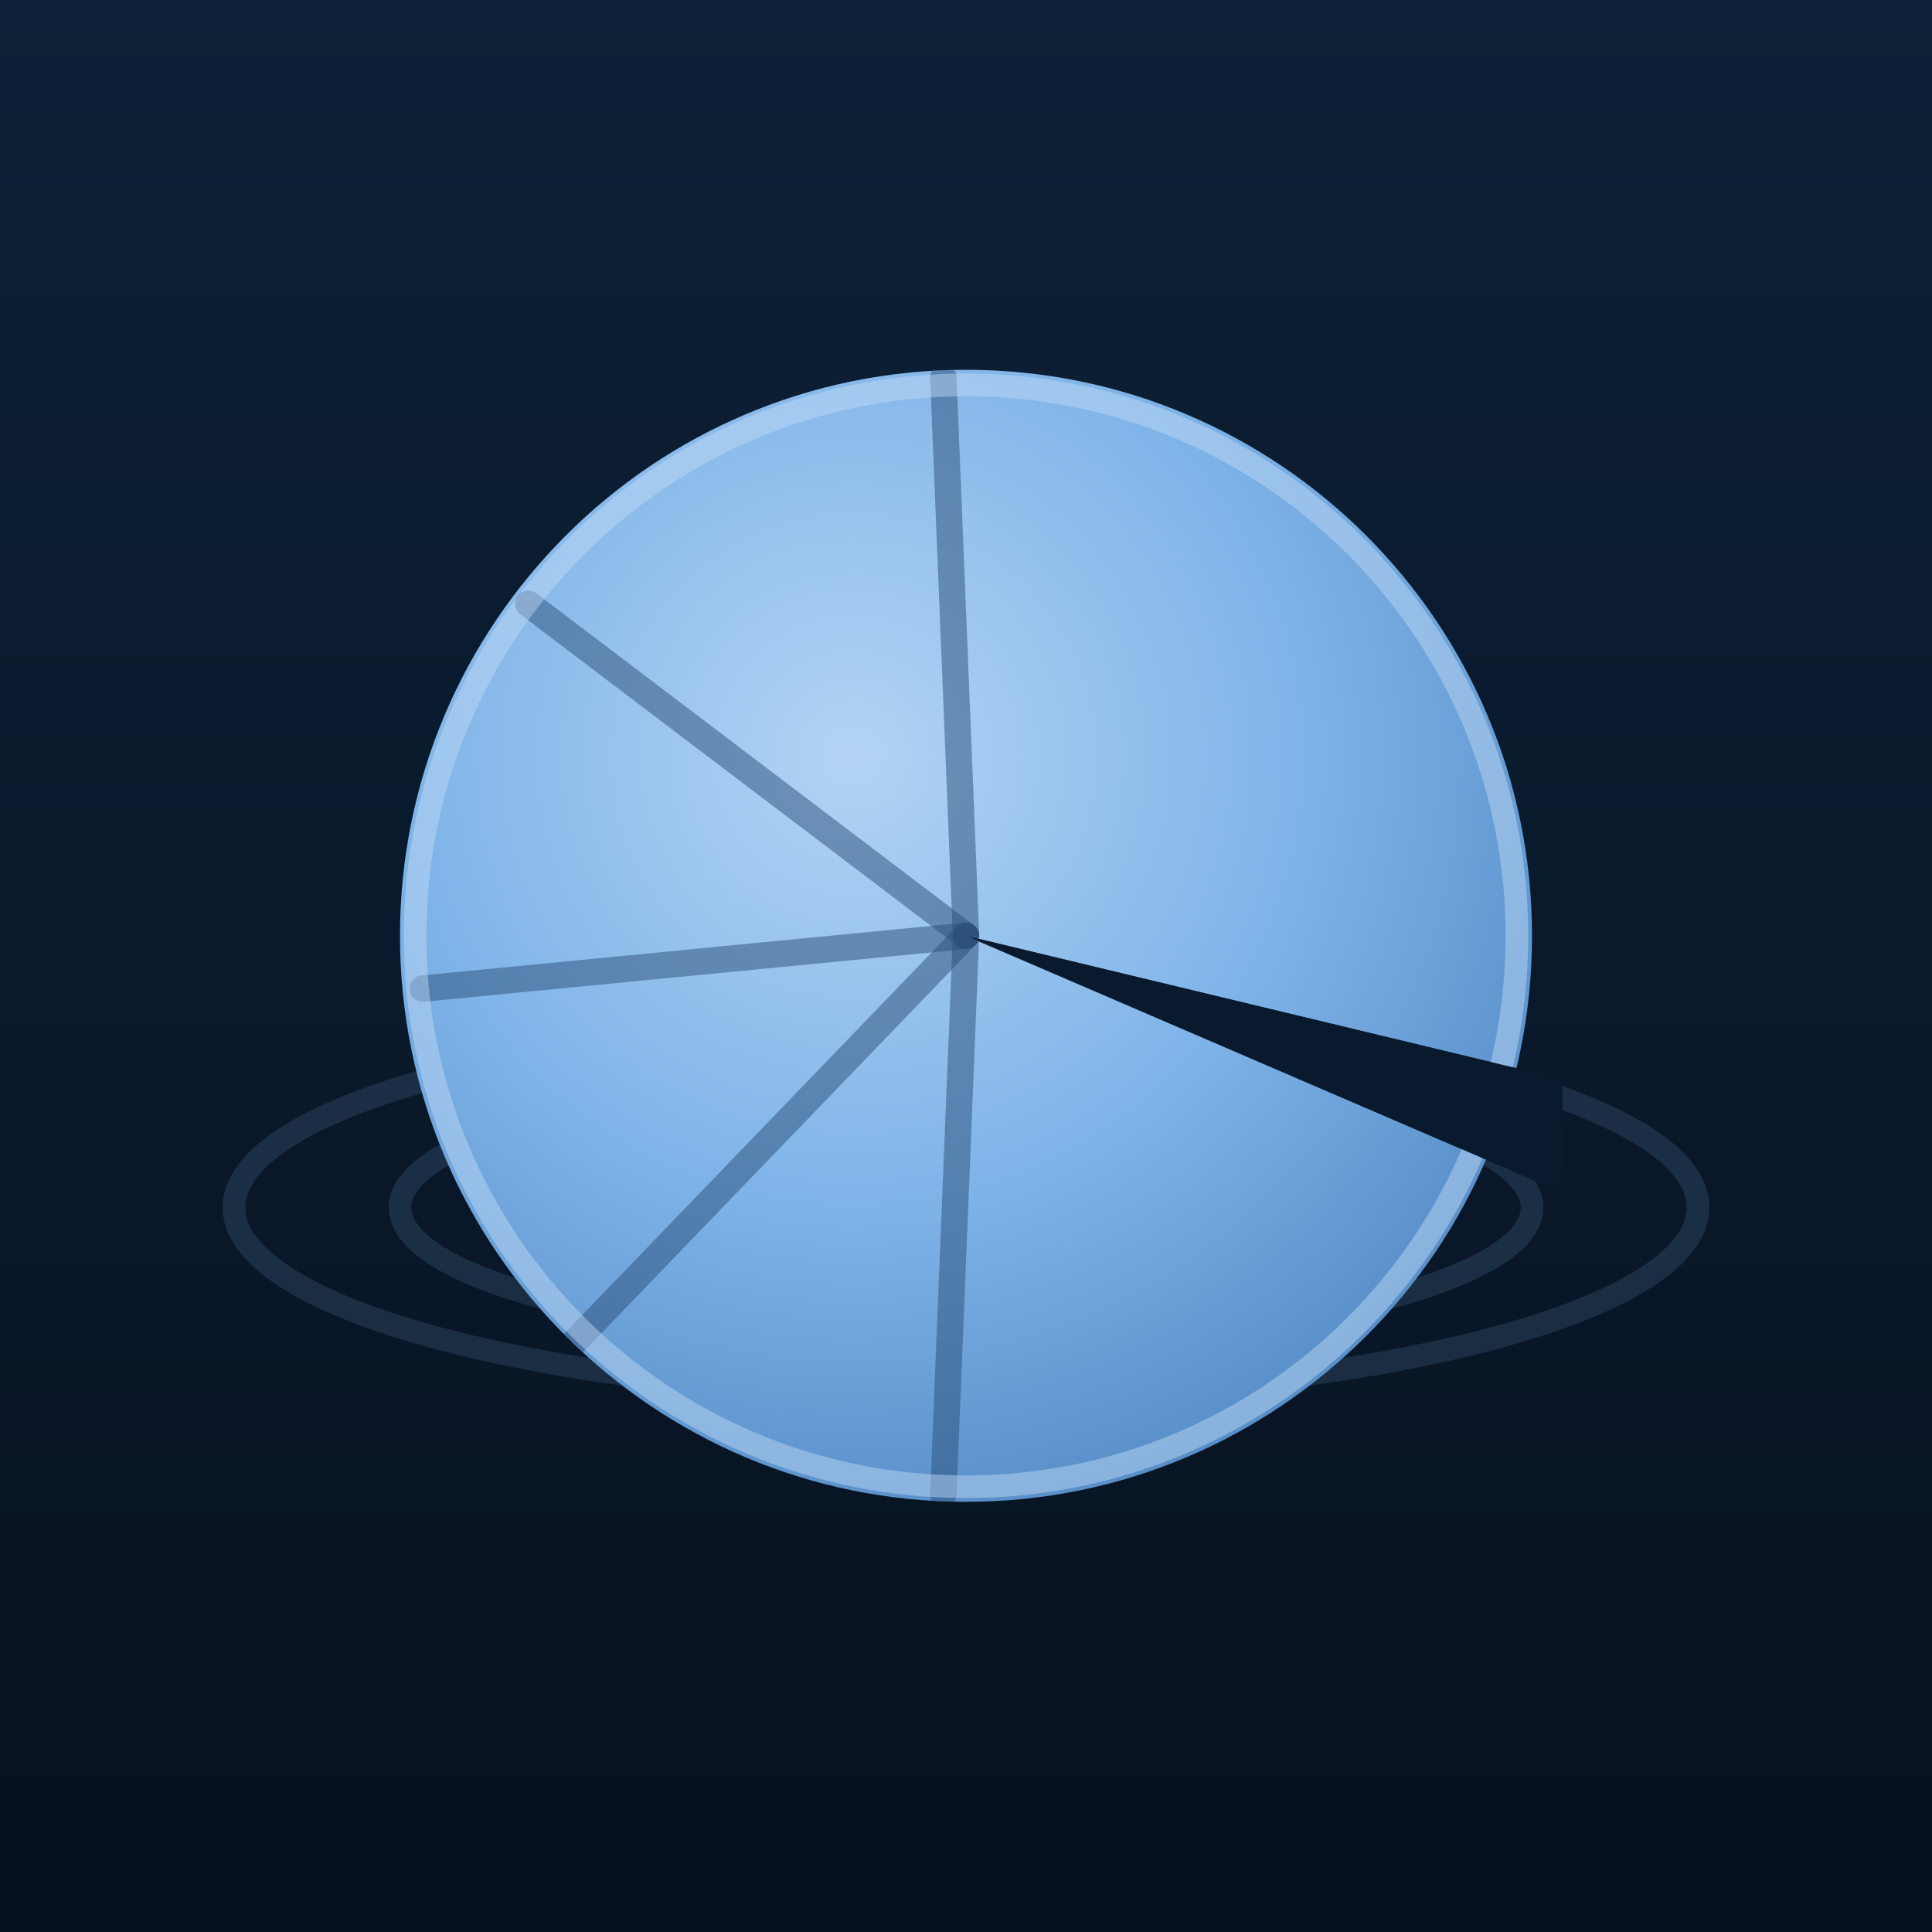
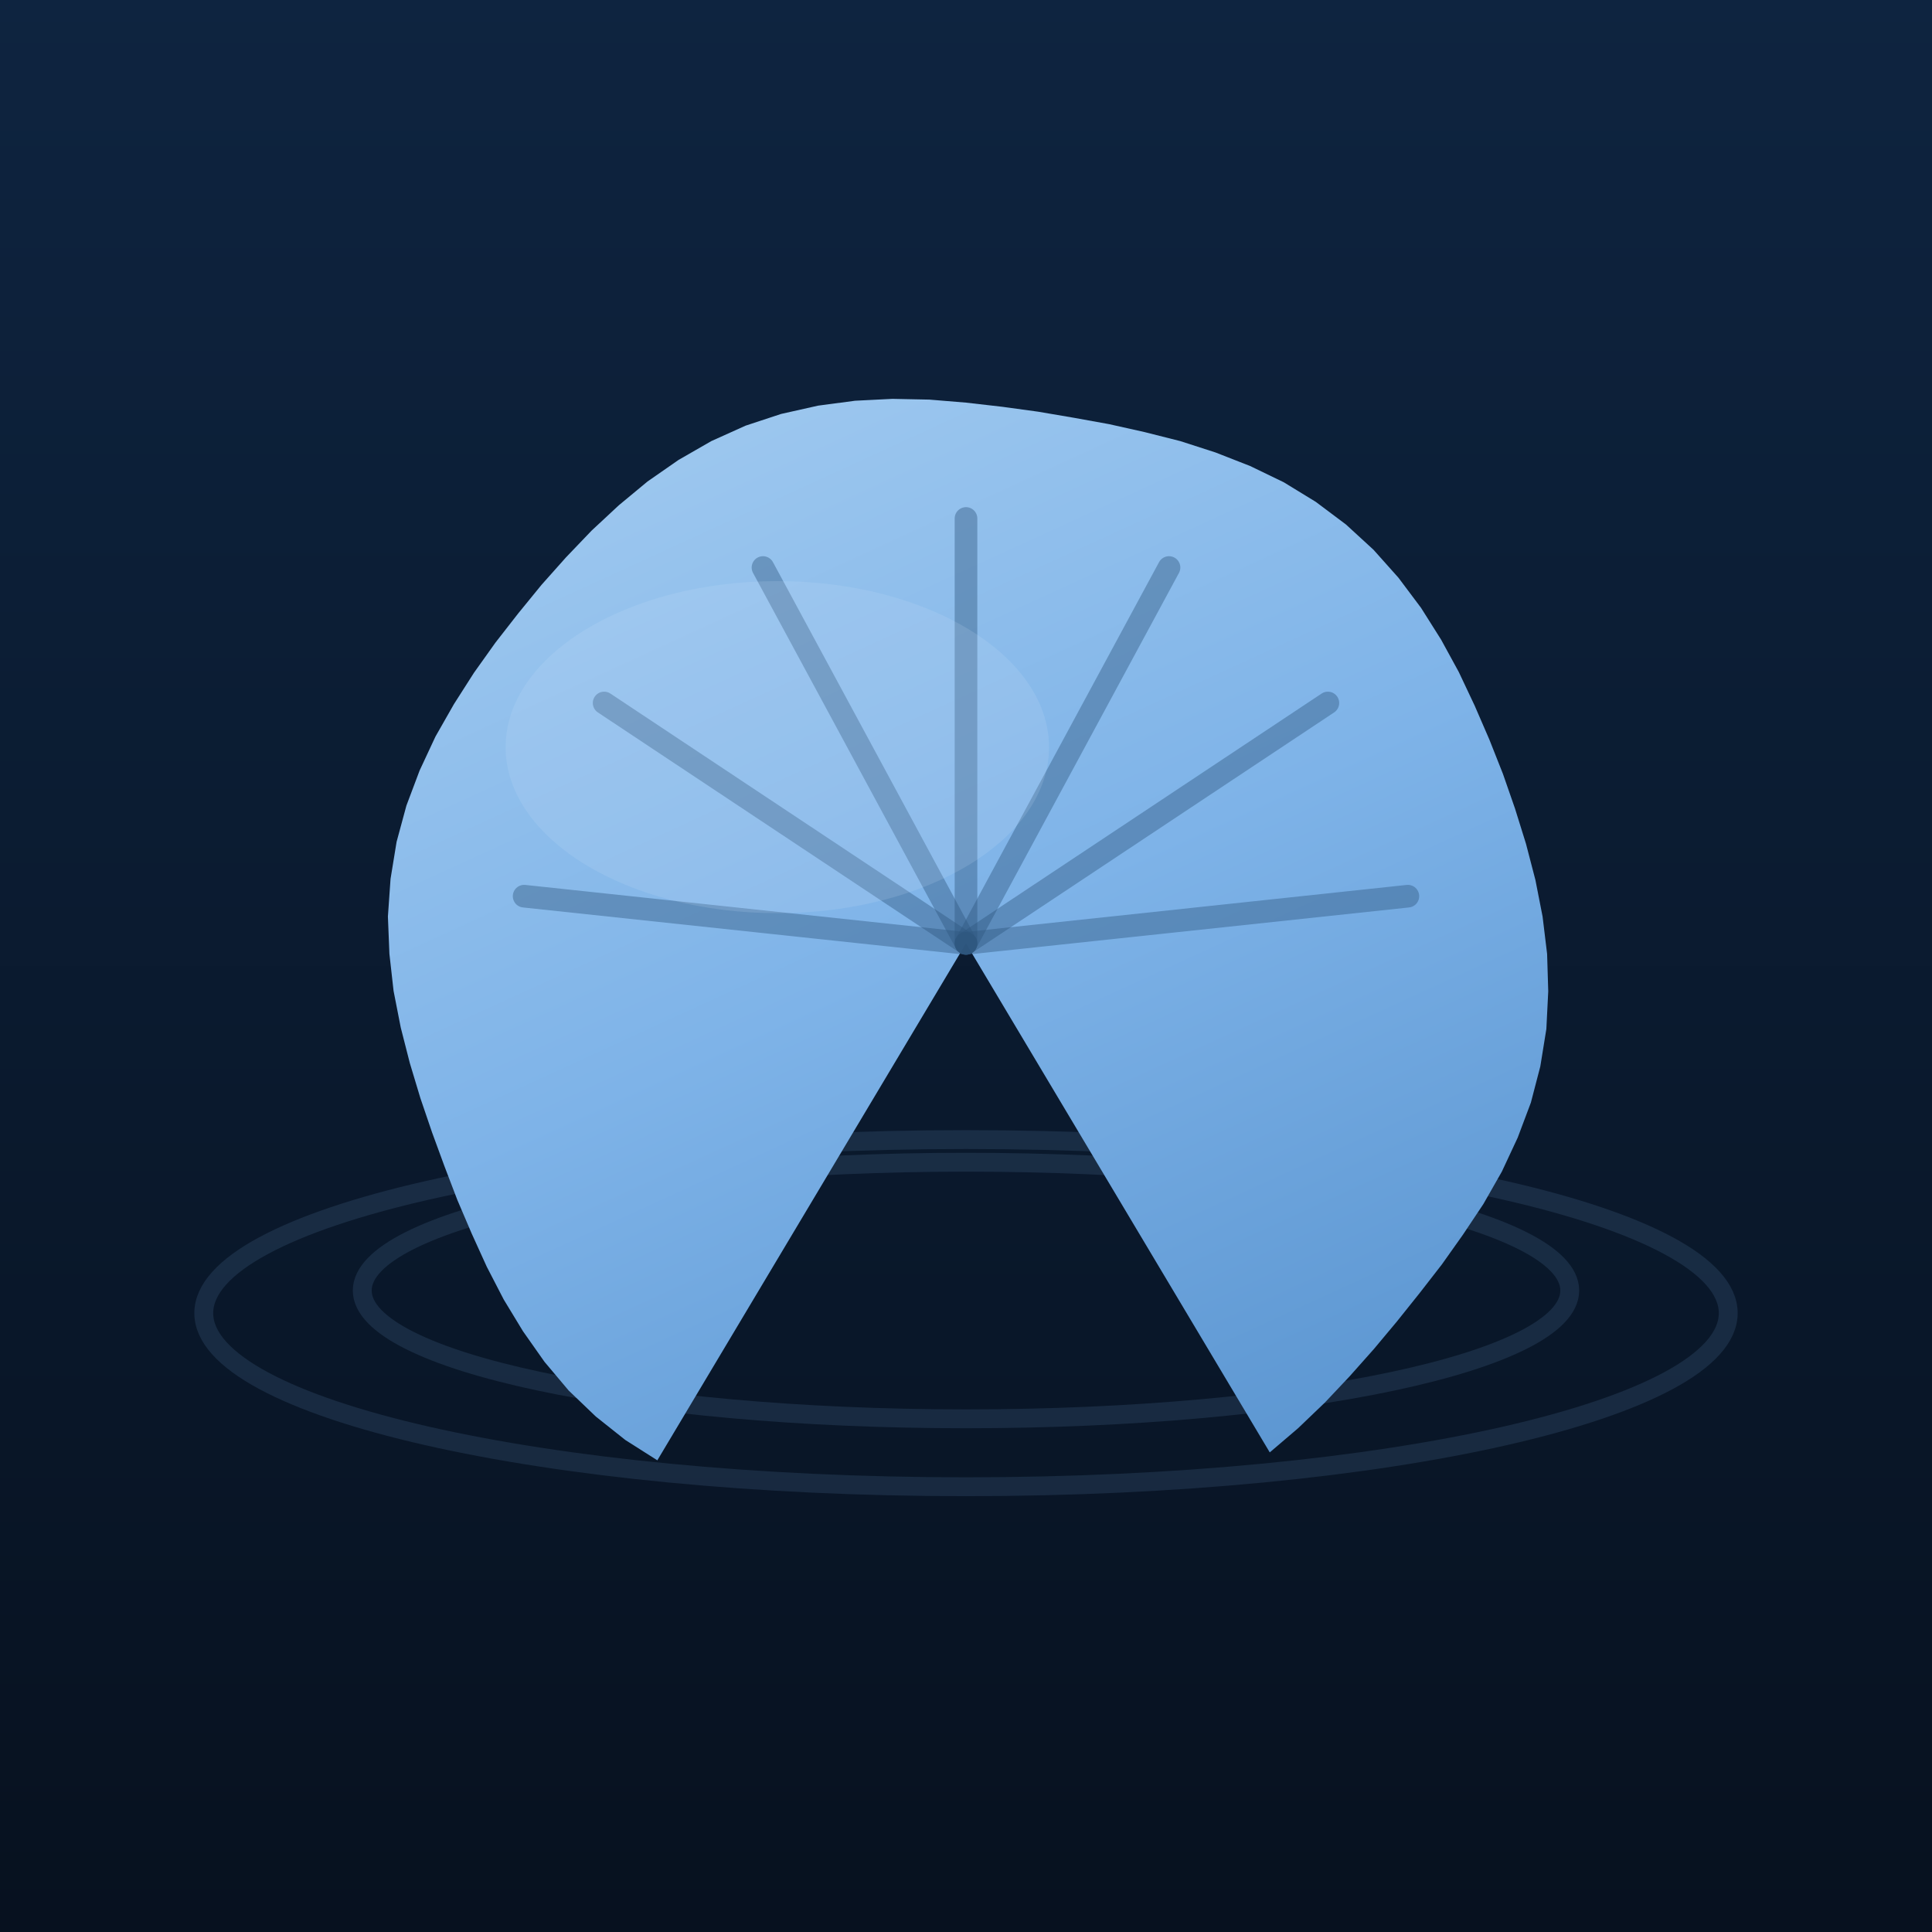
<svg xmlns="http://www.w3.org/2000/svg" viewBox="0 0 512 512" width="512" height="512">
  <defs>
-     <radialGradient id="pad" cx="40%" cy="34%" r="78%">
-       <stop offset="0%" stop-color="#b3d4f4" />
-       <stop offset="52%" stop-color="#7eb3e8" />
-       <stop offset="100%" stop-color="#4c83bf" />
-     </radialGradient>
    <linearGradient id="water" x1="0" y1="0" x2="0" y2="1">
-       <stop offset="0%" stop-color="#0d2138" />
+       <stop offset="0%" stop-color="#0e2440" />
      <stop offset="100%" stop-color="#07111f" />
    </linearGradient>
-     <clipPath id="padclip">
-       <path d="M 256 248                m -150 0                a 150 150 0 1 0 300 0                a 150 150 0 1 0 -300 0 Z                M 256 248 L 414 286 L 414 316 Z" clip-rule="evenodd" />
-     </clipPath>
+     <linearGradient id="pad" x1="0.25" y1="0" x2="0.75" y2="1">
+       <stop offset="0%" stop-color="#9ec8ef" />
+       <stop offset="50%" stop-color="#7eb3e8" />
+       <stop offset="100%" stop-color="#5d97d2" />
+     </linearGradient>
  </defs>
+   <rect width="512" height="512" fill="#07111f" />
  <rect width="512" height="512" fill="url(#water)" />
-   <g fill="none" stroke="#7eb3e8" stroke-opacity="0.15" stroke-width="6">
-     <ellipse cx="256" cy="320" rx="150" ry="36" />
-     <ellipse cx="256" cy="320" rx="194" ry="50" />
+   <g fill="none" stroke="#7eb3e8" stroke-opacity="0.13" stroke-width="5">
+     <ellipse cx="256" cy="342" rx="160" ry="34" />
+     <ellipse cx="256" cy="348" rx="202" ry="46" />
  </g>
-   <circle cx="256" cy="248" r="150" fill="url(#pad)" />
-   <path d="M 256 248 L 414 286 L 414 316 Z" fill="url(#water)" />
-   <path d="M 256 248 L 414 286 L 414 316 Z" fill="#0a1a2e" />
-   <g clip-path="url(#padclip)">
-     <g stroke="#2a4f78" stroke-opacity="0.5" stroke-width="7" stroke-linecap="round" fill="none">
-       <path d="M 256 248 L 250 100" />
-       <path d="M 256 248 L 140 160" />
-       <path d="M 256 248 L 112 262" />
-       <path d="M 256 248 L 150 358" />
-       <path d="M 256 248 L 250 396" />
-     </g>
-     <circle cx="256" cy="248" r="146" fill="none" stroke="#c3ddf6" stroke-opacity="0.45" stroke-width="6" />
+   <path d="M 256.0,250.0 L 174.2,387.0 L 165.7,381.6 L 157.9,375.4 L 150.7,368.5 L 144.3,360.9 L 138.6,352.8 L 133.5,344.4 L 129.0,335.7 L 125.0,326.9 L 121.2,318.0 L 117.8,309.1 L 114.5,300.1 L 111.4,291.0 L 108.6,281.7 L 106.2,272.3 L 104.3,262.6 L 103.2,252.8 L 102.8,242.9 L 103.5,232.9 L 105.1,223.1 L 107.7,213.5 L 111.2,204.2 L 115.4,195.2 L 120.3,186.6 L 125.6,178.3 L 131.3,170.3 L 137.3,162.6 L 143.5,155.0 L 150.0,147.7 L 156.8,140.6 L 164.0,133.9 L 171.6,127.6 L 179.8,121.9 L 188.5,116.9 L 197.6,112.8 L 207.0,109.7 L 216.8,107.5 L 226.6,106.2 L 236.5,105.7 L 246.3,105.9 L 256.0,106.7 L 265.6,107.8 L 275.1,109.1 L 284.5,110.7 L 293.9,112.4 L 303.3,114.5 L 312.8,116.9 L 322.1,119.9 L 331.3,123.5 L 340.2,127.8 L 348.7,133.0 L 356.7,139.0 L 364.0,145.7 L 370.6,153.1 L 376.6,161.1 L 381.9,169.5 L 386.6,178.1 L 390.8,187.0 L 394.7,196.0 L 398.3,205.1 L 401.5,214.3 L 404.4,223.6 L 406.9,233.2 L 408.8,242.9 L 410.0,252.8 L 410.3,262.7 L 409.8,272.7 L 408.2,282.6 L 405.7,292.2 L 402.2,301.5 L 398.0,310.5 L 393.1,319.1 L 387.7,327.2 L 382.1,335.1 L 376.2,342.7 L 370.2,350.2 L 364.1,357.5 L 357.7,364.7 L 351.1,371.7 L 344.0,378.5 L 336.5,384.9 Z" fill="url(#pad)" />
+   <g stroke="#2f567f" stroke-opacity="0.42" stroke-width="6" stroke-linecap="round" fill="none">
+     <path d="M 256 250 L 138.9 237.5" />
+     <path d="M 256 250 L 160.1 186.3" />
+     <path d="M 256 250 L 202.2 150.4" />
+     <path d="M 256 250 L 256.0 137.4" />
+     <path d="M 256 250 L 309.8 150.4" />
+     <path d="M 256 250 L 351.9 186.3" />
+     <path d="M 256 250 L 373.1 237.5" />
  </g>
+   <ellipse cx="206" cy="198" rx="72" ry="44" fill="#cae1f7" opacity="0.16" />
</svg>
